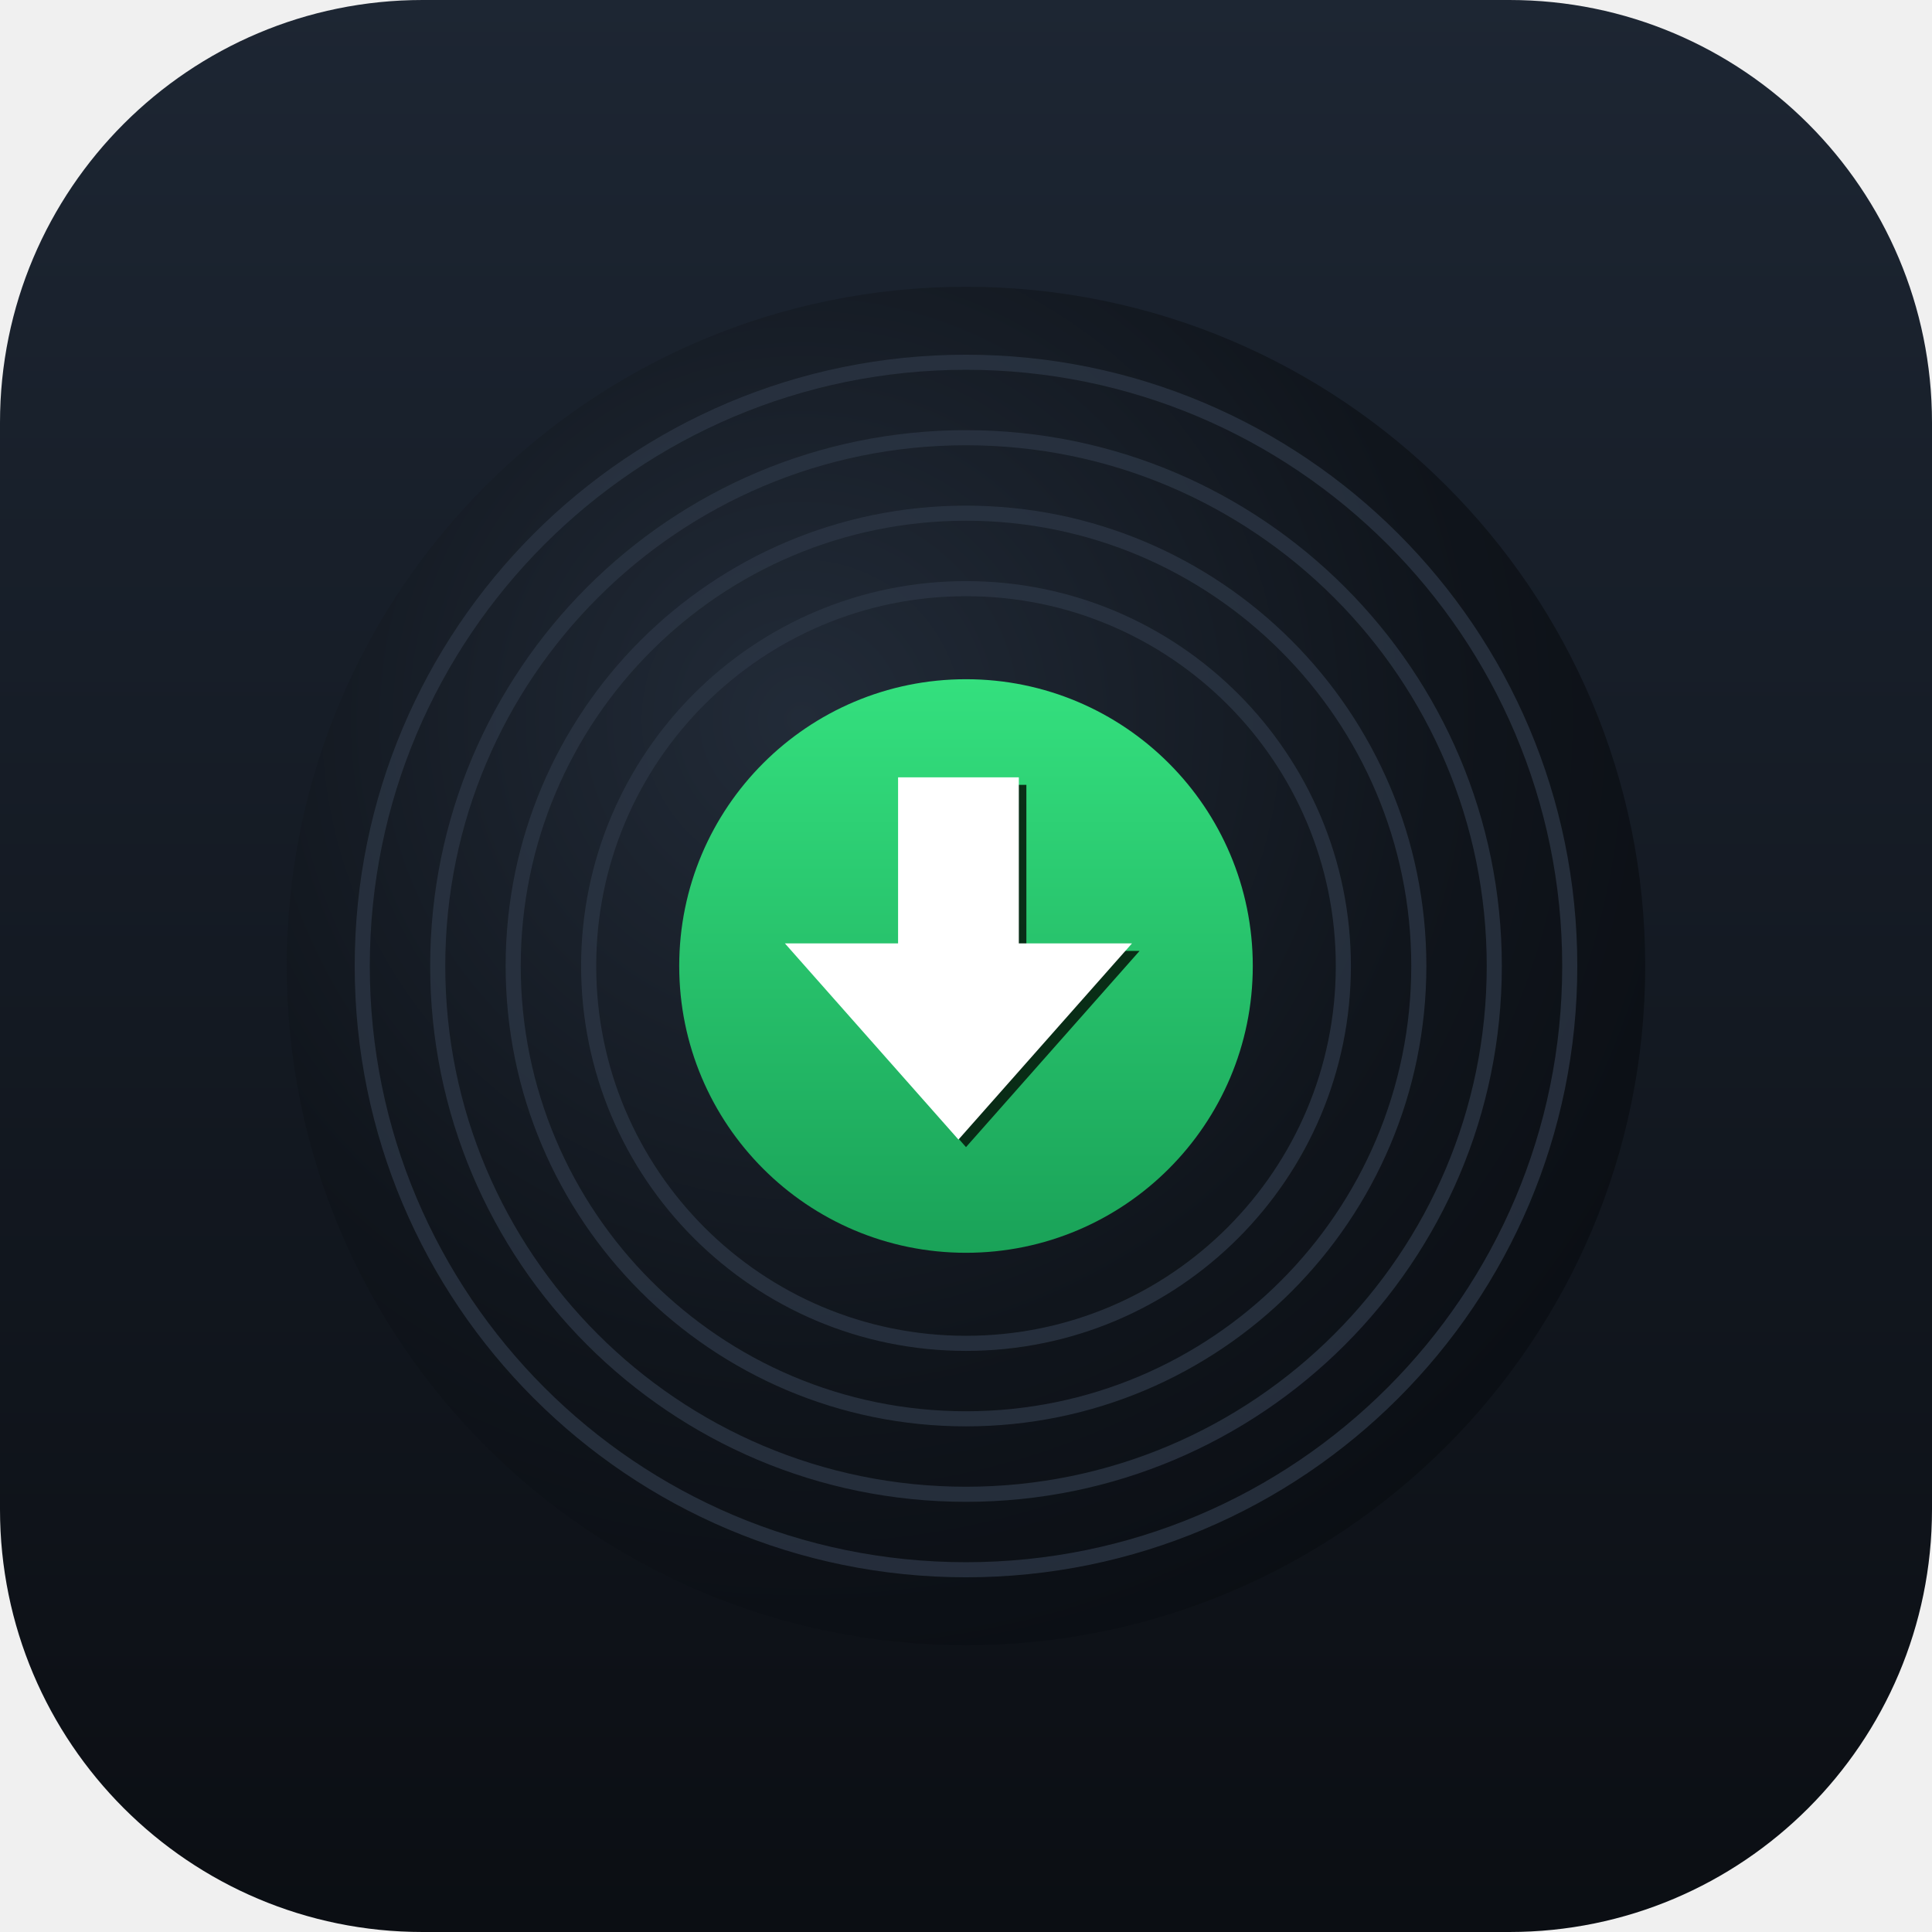
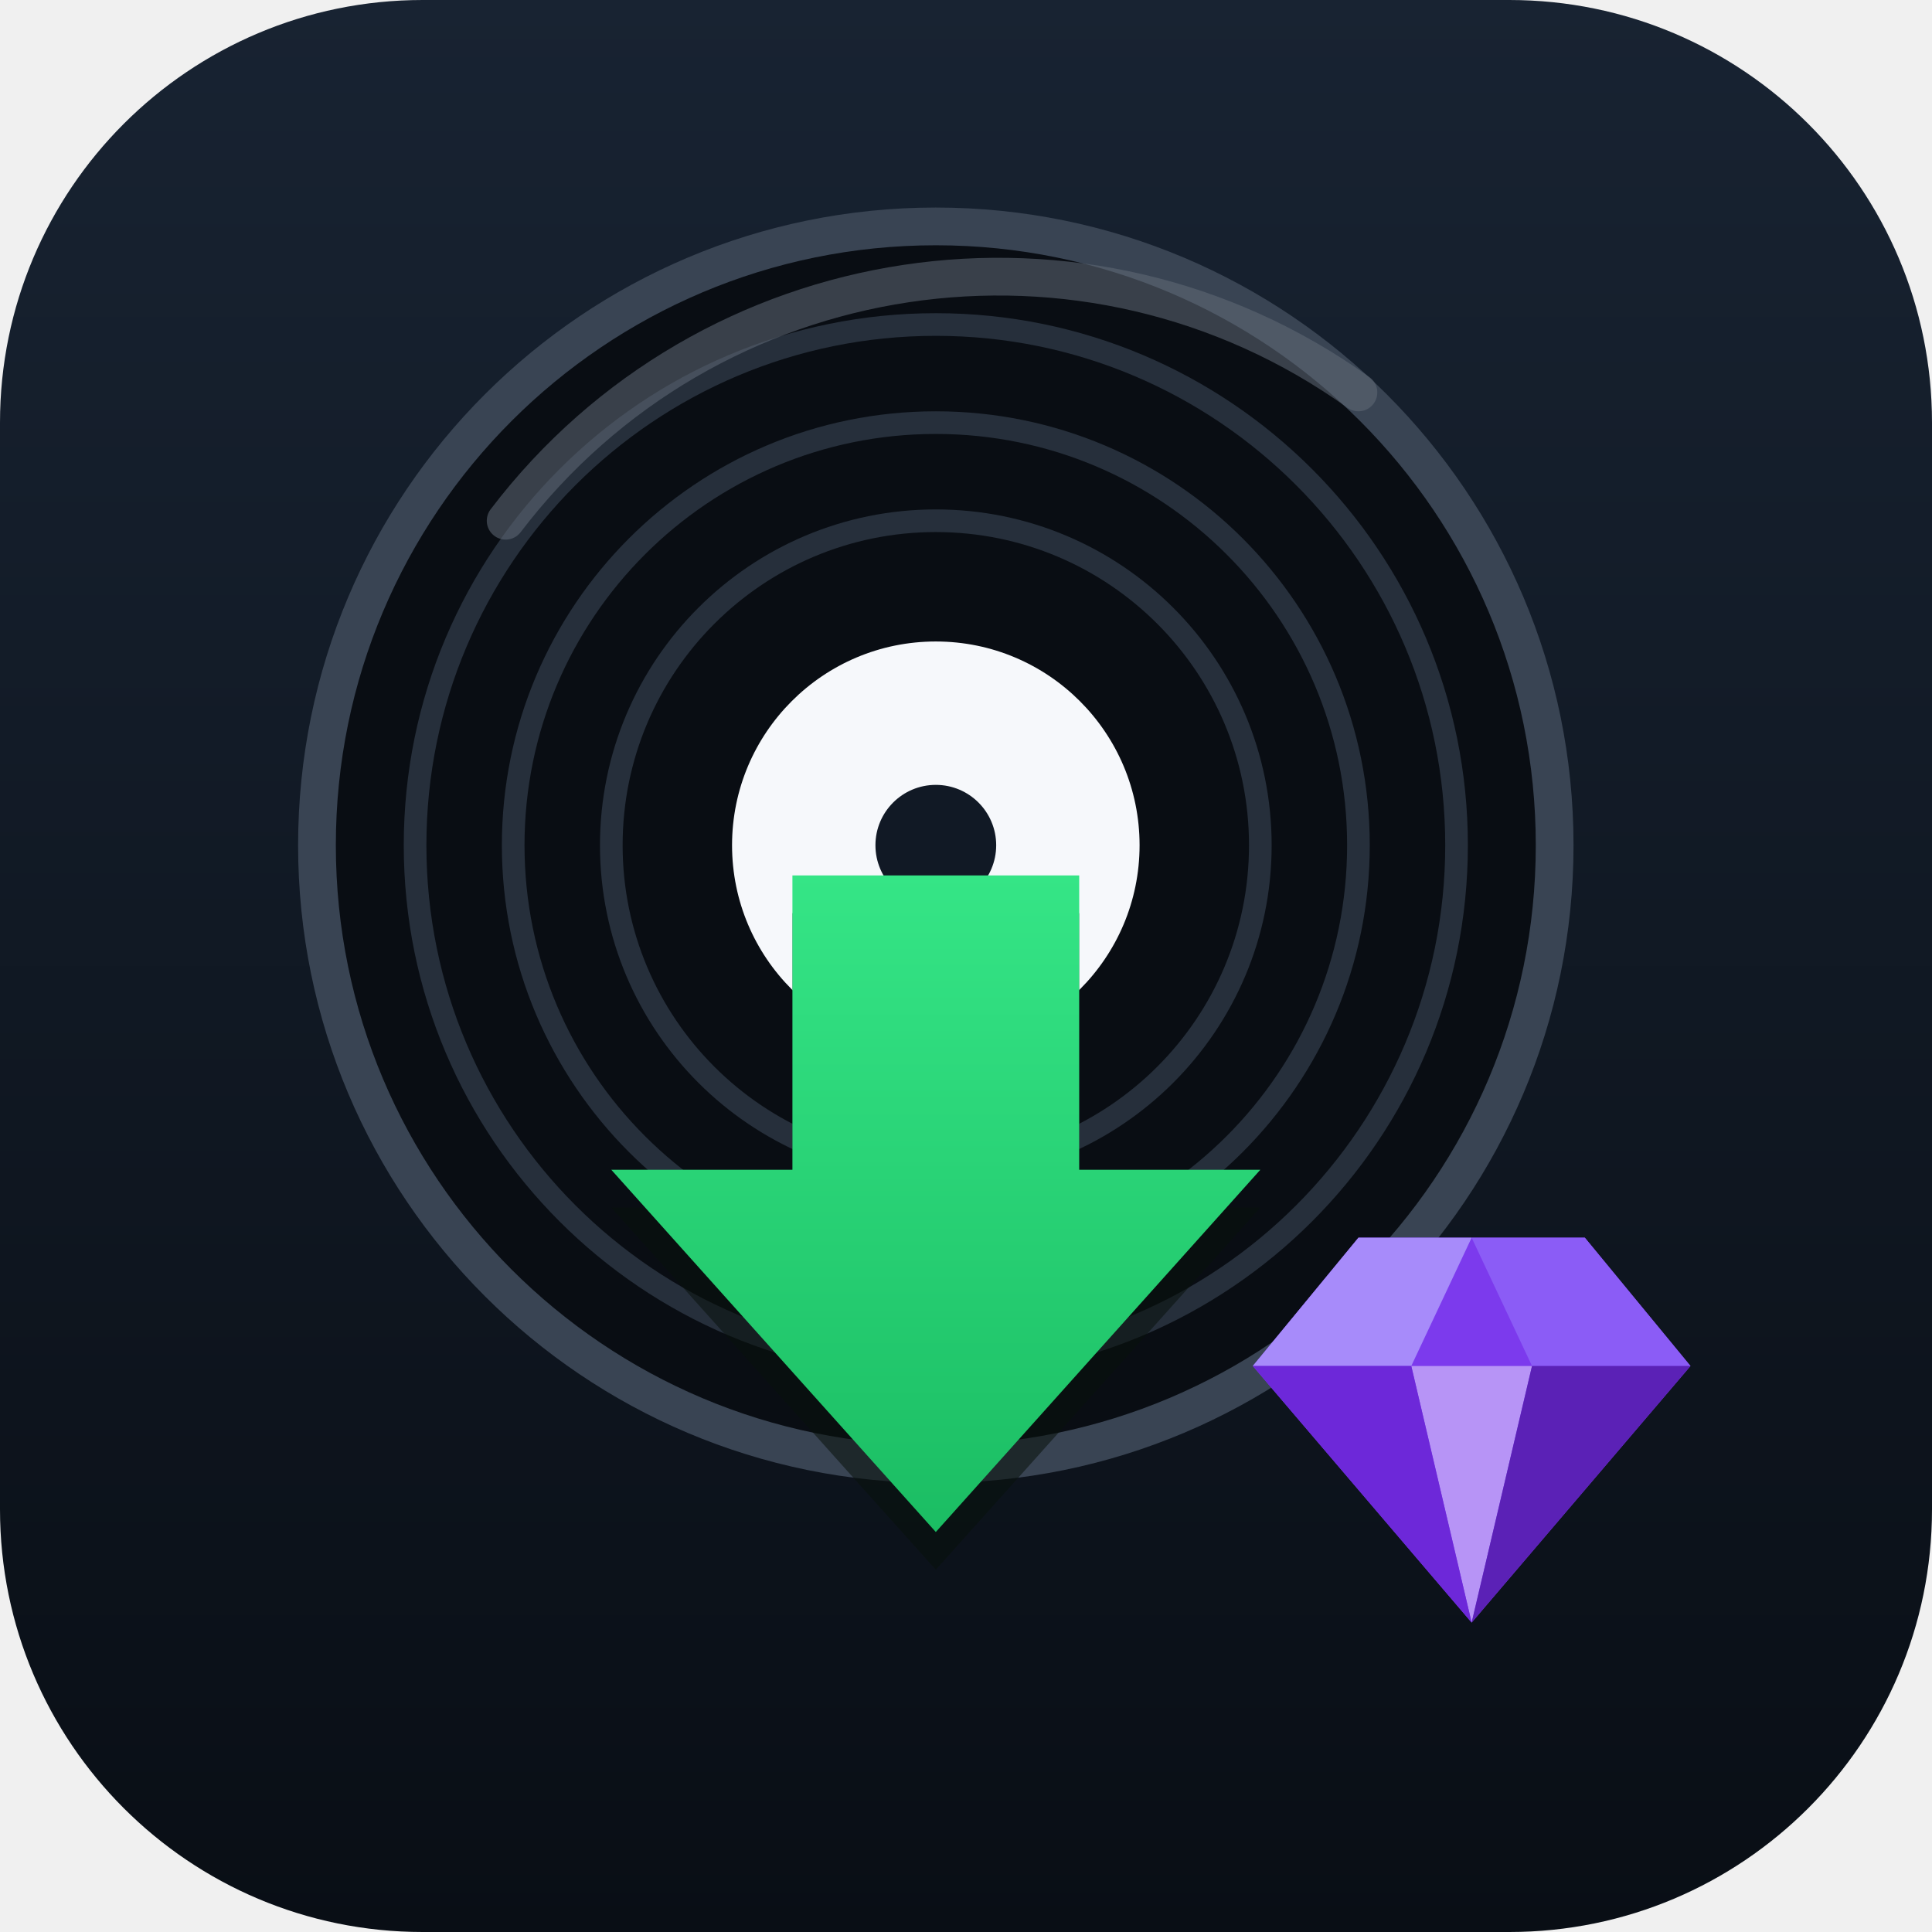
<svg xmlns="http://www.w3.org/2000/svg" viewBox="0 0 256 256" role="img" aria-label="Discogs Deal Watcher">
  <defs>
-     <linearGradient id="bg" x1="0" y1="0" x2="0" y2="1">
-       <stop offset="0" stop-color="#1d2633" />
-       <stop offset="1" stop-color="#0b0e13" />
+     <linearGradient id="tile" x1="0" y1="0" x2="0" y2="1">
+       <stop offset="0" stop-color="#182332" />
+       <stop offset="1" stop-color="#090e15" />
    </linearGradient>
-     <radialGradient id="vinyl" cx="0.38" cy="0.32" r="0.85">
-       <stop offset="0" stop-color="#222b38" />
-       <stop offset="0.55" stop-color="#10151c" />
-       <stop offset="1" stop-color="#080b10" />
-     </radialGradient>
-     <linearGradient id="label" x1="0" y1="0" x2="0" y2="1">
-       <stop offset="0" stop-color="#34e07e" />
-       <stop offset="1" stop-color="#1aa258" />
-     </linearGradient>
-     <linearGradient id="sheen" x1="0" y1="0" x2="1" y2="1">
-       <stop offset="0" stop-color="#ffffff" stop-opacity="0.16" />
-       <stop offset="0.5" stop-color="#ffffff" stop-opacity="0" />
+     <linearGradient id="deal" x1="0" y1="0" x2="0" y2="1">
+       <stop offset="0" stop-color="#35e586" />
+       <stop offset="1" stop-color="#1bbd63" />
    </linearGradient>
  </defs>
-   <rect x="0" y="0" width="256" height="256" rx="56" fill="url(#bg)" />
-   <circle cx="128" cy="128" r="90" fill="url(#vinyl)" />
-   <g fill="none" stroke="#2b3543" stroke-width="2" opacity="0.8">
-     <circle cx="128" cy="128" r="80" />
-     <circle cx="128" cy="128" r="70" />
-     <circle cx="128" cy="128" r="60" />
-     <circle cx="128" cy="128" r="50" />
+   <rect width="256" height="256" rx="56" fill="url(#tile)" />
+   <circle cx="124" cy="112" r="82" fill="#090d13" stroke="#394453" stroke-width="5" />
+   <g fill="none" stroke="#2b3542" stroke-width="3" opacity=".85">
+     <circle cx="124" cy="112" r="69" />
+     <circle cx="124" cy="112" r="56" />
+     <circle cx="124" cy="112" r="43" />
  </g>
-   <path d="M128 38 A90 90 0 0 0 38 128 A90 90 0 0 1 128 38 Z" fill="url(#sheen)" />
-   <circle cx="128" cy="128" r="38" fill="url(#label)" />
-   <path d="M120 104 h16 v22 h15 l-23 26 l-23 -26 h15 z" fill="#06210f" opacity="0.92" />
-   <path d="M119 103 h16 v22 h15 l-23 26 l-23 -26 h15 z" fill="#ffffff" />
+   <path d="M67 69a82 82 0 0 1 113-17" fill="none" stroke="#606a77" stroke-width="5" stroke-linecap="round" opacity=".55" />
+   <circle cx="124" cy="112" r="27" fill="#f6f8fb" />
+   <circle cx="124" cy="112" r="8" fill="#111925" />
+   <path d="M105 116h38v39h24l-43 48-43-48h24z" fill="#07110b" opacity=".55" transform="translate(0 5)" />
+   <path d="M105 116h38v39h24l-43 48-43-48h24z" fill="url(#deal)" />
+   <path d="M180 164h30l14 17-29 34-29-34z" fill="#7c3aed" />
+   <path d="M180 164h15l-8 17h-21z" fill="#a78bfa" />
+   <path d="M195 164h15l14 17h-21z" fill="#8b5cf6" />
+   <path d="M187 181h16l-8 34z" fill="#b794f6" />
+   <path d="M166 181h21l8 34z" fill="#6d28d9" />
+   <path d="M203 181h21l-29 34z" fill="#5b21b6" />
</svg>
